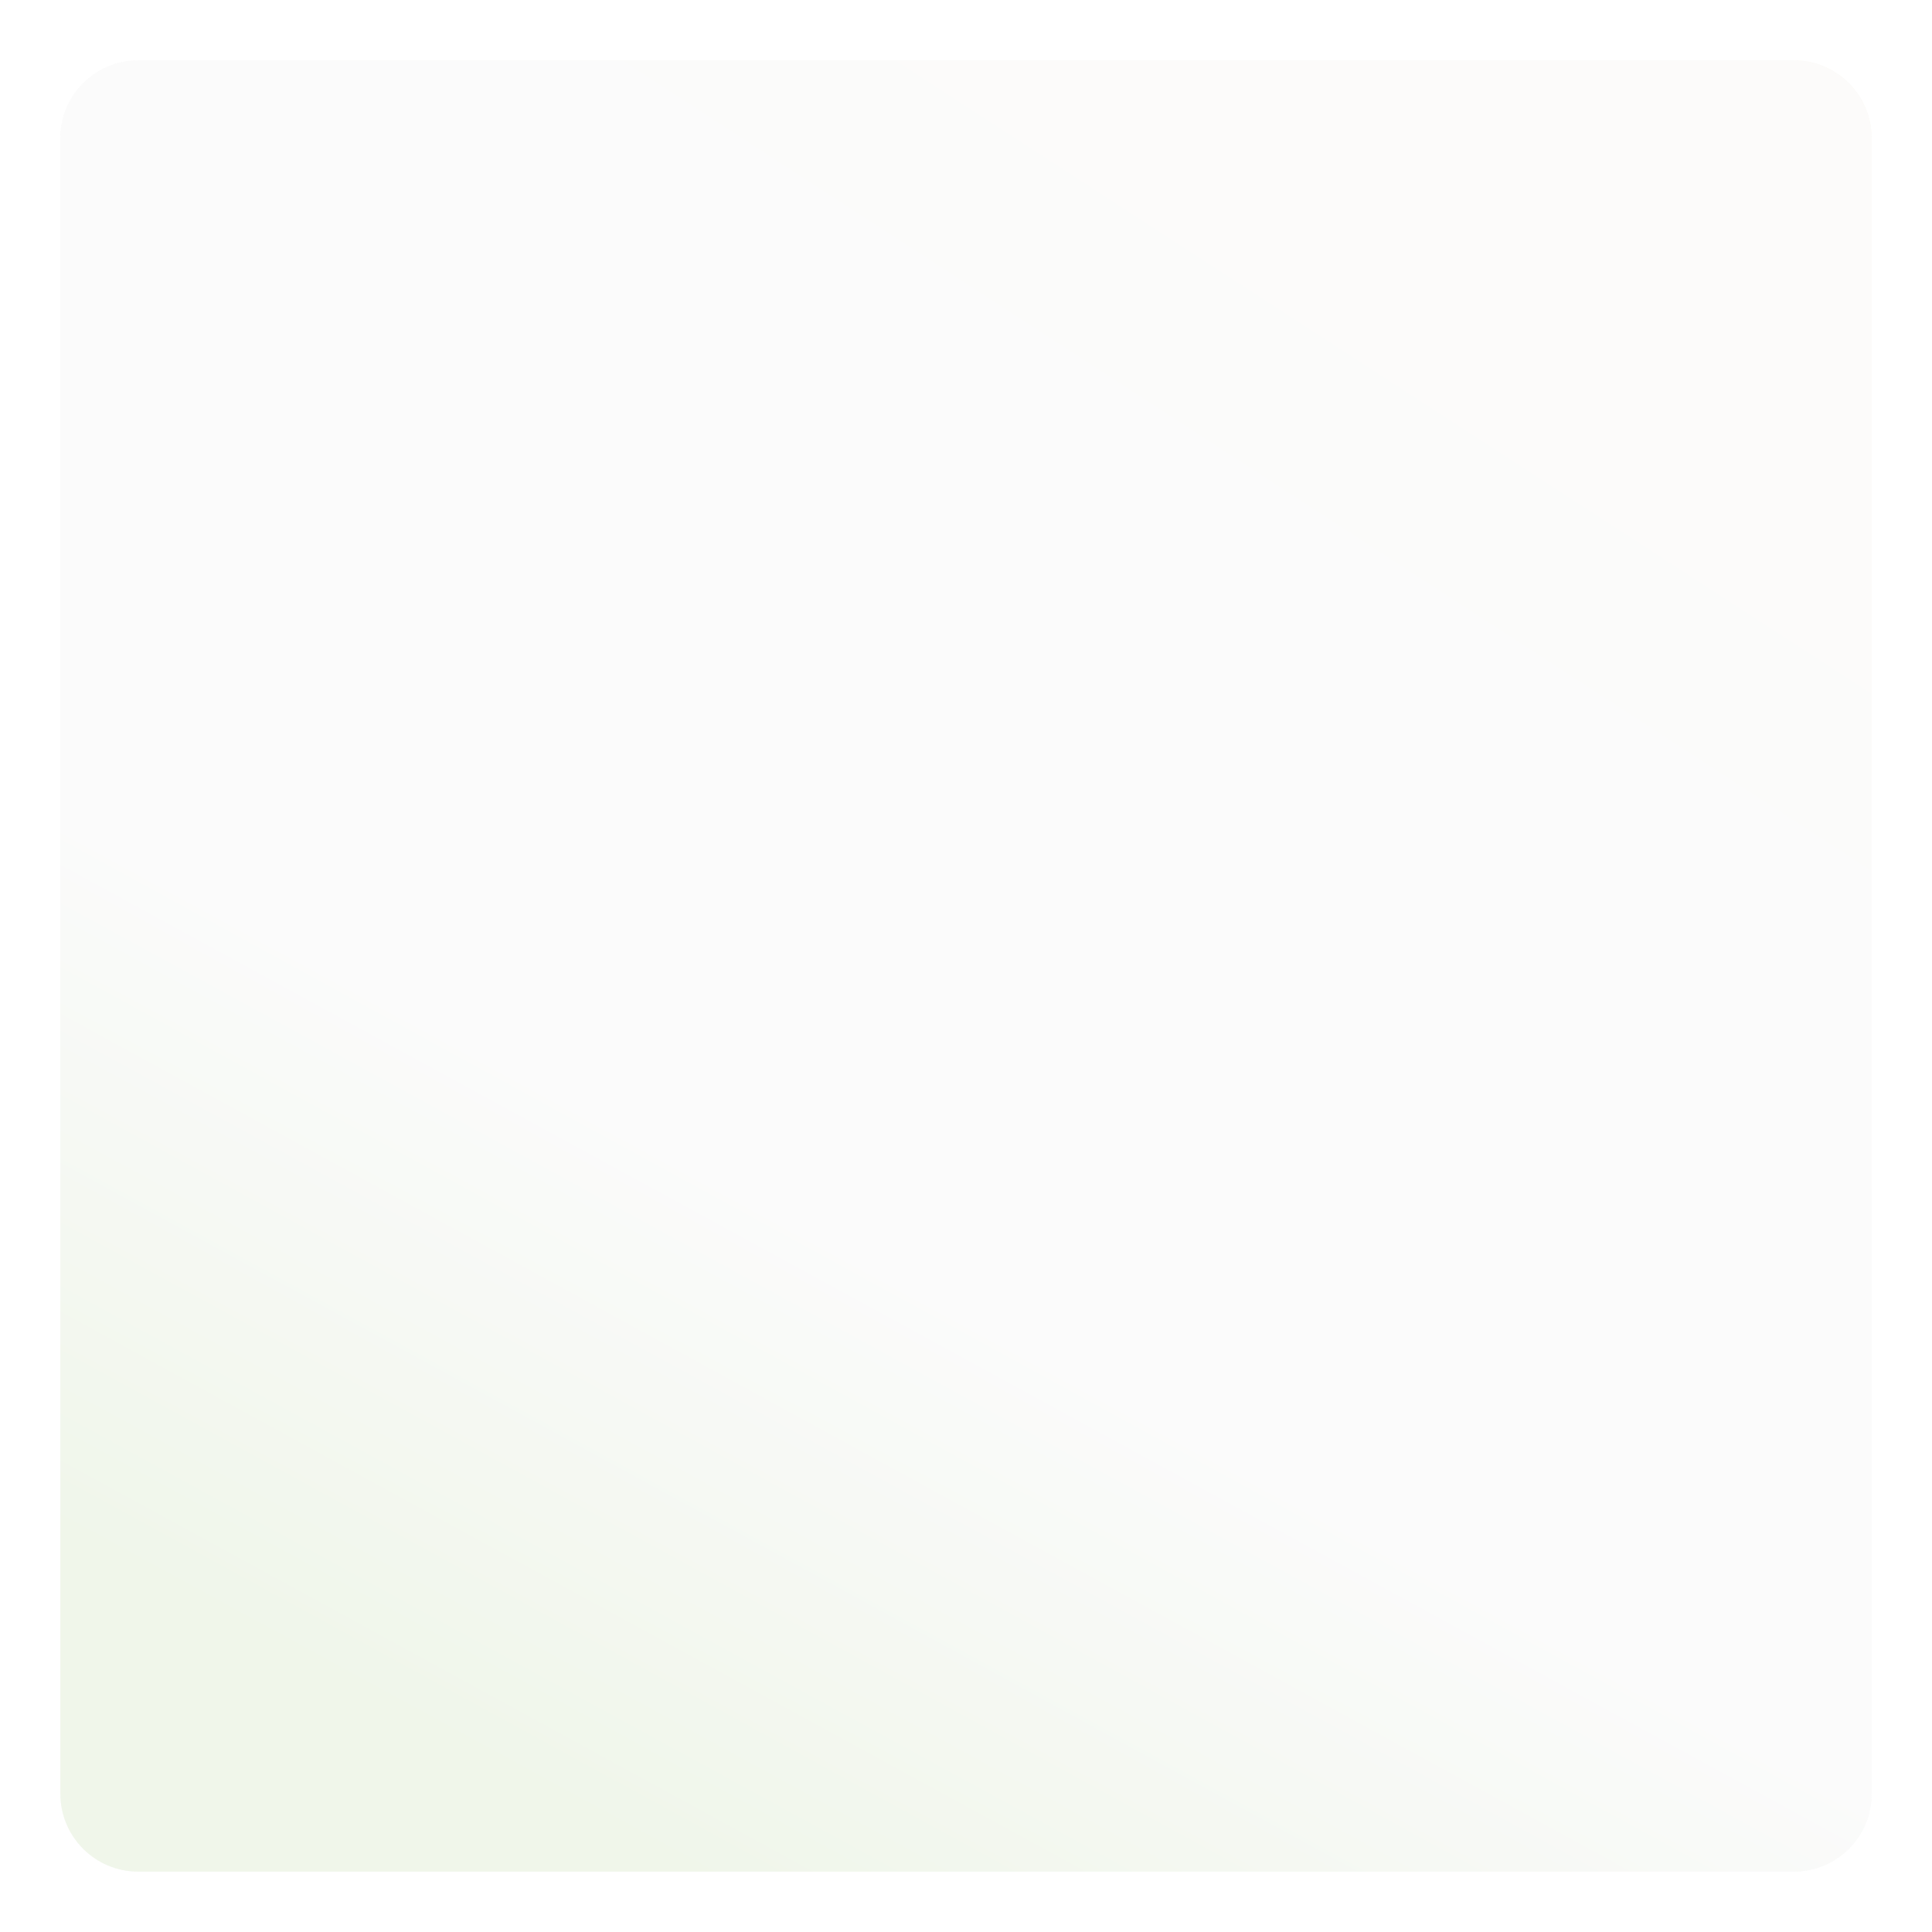
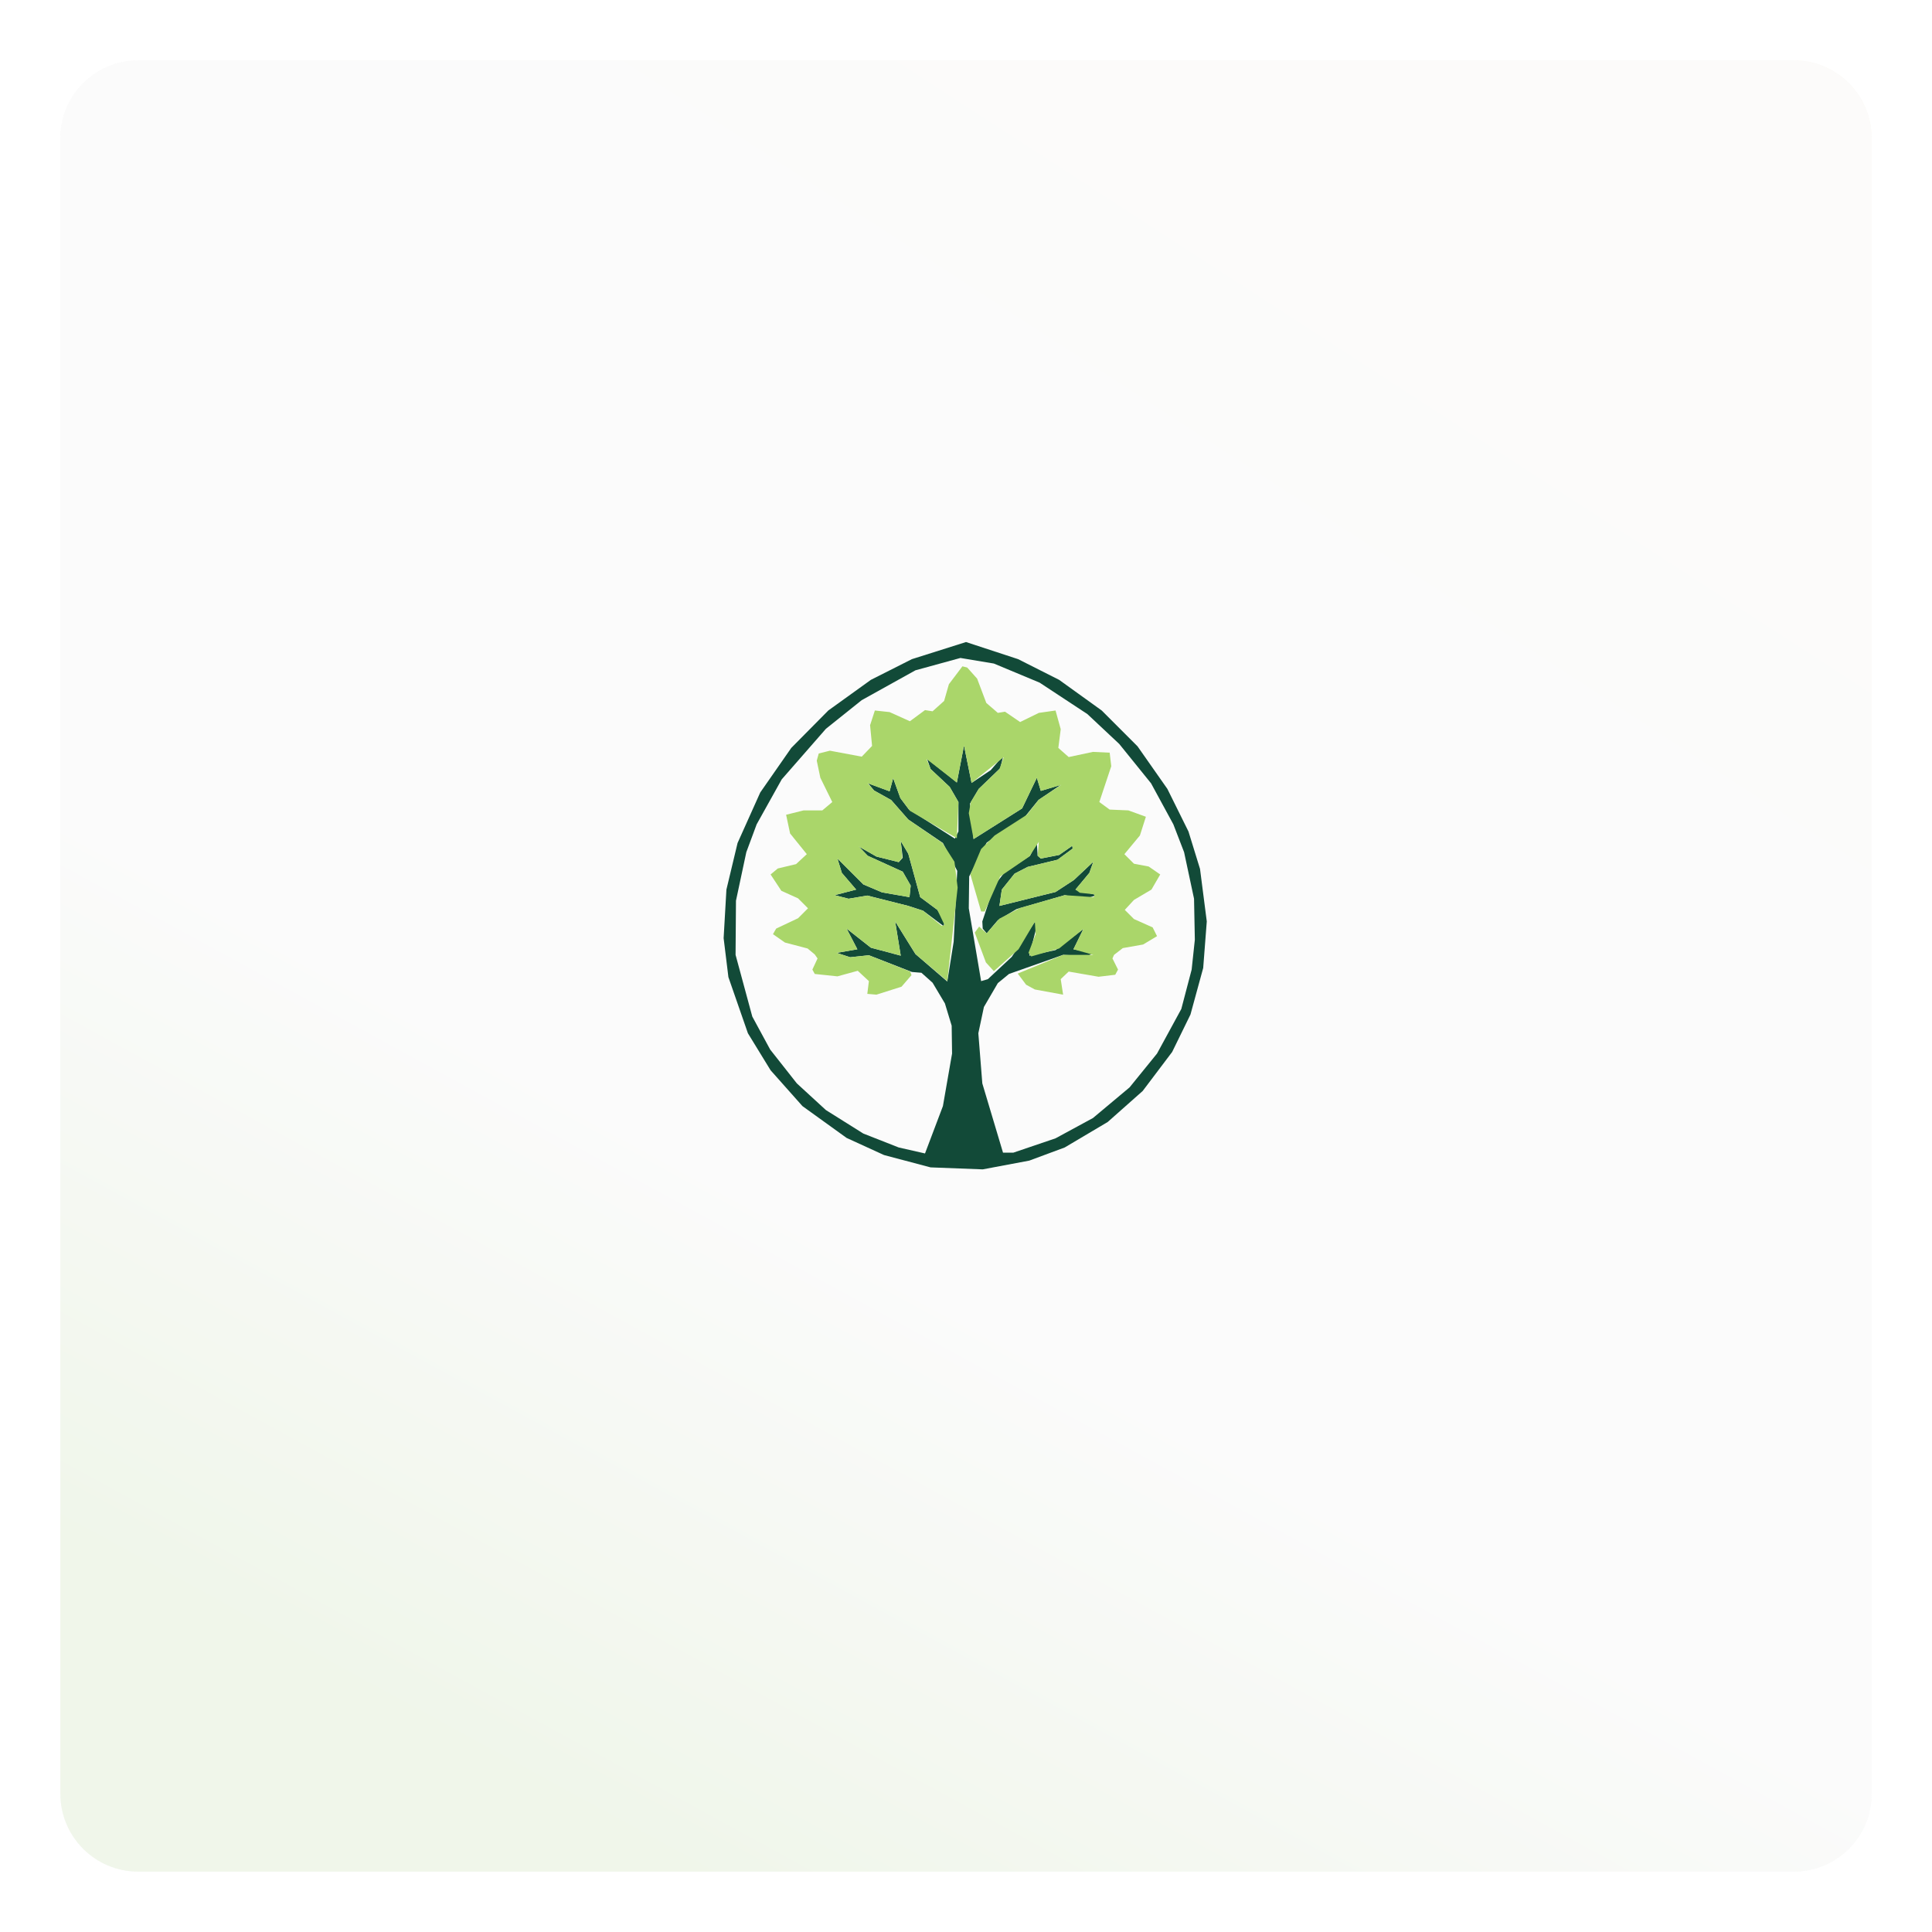
<svg xmlns="http://www.w3.org/2000/svg" width="1024" height="1024" viewBox="0 0 1024 1024" fill="none">
  <g transform="translate(32 32) scale(0.9375) translate(-40 -32)">
    <rect rx="44" width="1024" height="1024" transform="translate(40 32)" fill="#FBFBFB" />
    <rect rx="44" width="1024" height="1024" transform="translate(40 32)" fill="url(#seed-bg-a)" fill-opacity="0.4" />
    <rect rx="44" width="1024" height="1024" transform="translate(40 32)" fill="url(#seed-bg-b)" fill-opacity="0.8" />
    <g transform="translate(552 544) scale(22.5) translate(-12 -12)">
-       <path d="M12.42L17.11L11.11L17.06L9.94L16.75L9.00L16.32L7.89L15.52L7.09L14.62L6.52L13.69L6.03L12.28L5.91L11.30L5.98L10.08L6.26L8.91L6.83L7.64L7.61L6.52L8.54L5.58L9.61L4.81L10.64L4.29L12.00L3.86L13.31L4.29L14.34L4.81L15.41L5.58L16.31L6.48L17.06L7.55L17.59L8.62L17.88L9.56L18.05L10.88L17.96L12.05L17.64L13.22L17.18L14.16L16.44L15.14L15.56L15.92L14.48L16.56L13.59L16.89ZM13.19L16.69L14.25L16.33L15.19L15.82L16.11L15.05L16.80L14.20L17.41L13.08L17.67L12.09L17.75L11.34L17.73L10.31L17.48L9.14L17.21L8.44L16.65L7.41L15.85L6.42L15.05L5.67L13.85L4.88L12.70L4.40L11.86L4.26L10.73L4.57L9.38L5.32L8.48L6.04L7.37L7.31L6.74L8.44L6.48L9.14L6.22L10.36L6.21L11.72L6.63L13.27L7.08L14.10L7.75L14.95L8.48L15.62L9.42L16.21L10.31L16.56L10.97L16.71L11.42L15.52L11.65L14.20L11.64L13.50L11.47L12.94L11.16L12.42L10.88L12.17L10.64L12.15L9.56L11.73L9.09L11.78L8.75L11.67L9.27L11.58L9.00L11.06L9.61L11.54L10.36L11.74L10.22L10.88L10.73L11.70L11.53L12.39L11.69L11.39L11.78L9.61L11.42L8.91L10.55L8.32L10.12L7.83L9.69L7.59L9.54L7.41L10.08L7.61L10.17L7.28L10.35L7.78L10.56L8.06L11.72L8.80L11.81L8.62L11.81L7.88L11.59L7.50L11.11L7.05L11.02L6.79L11.77L7.39L11.95L6.46L12.14L7.40L12.62L7.08L12.94L6.71L12.86L7.03L12.32L7.55L12.10L7.92L12.19L8.81L13.41L8.04L13.78L7.27L13.88L7.60L14.38L7.45L13.82L7.83L13.48L8.25L12.52L8.90L12.08L9.75L12.07L10.55L12.38L12.38L12.55L12.33L13.15L11.77L13.73L10.89L13.78L10.99L13.59L11.74L14.25L11.60L14.95L11.07L14.70L11.58L15.21L11.67L15.05L11.75L14.44L11.72L13.08L12.20L12.80L12.43L12.45L13.03L12.31L13.69L12.41L14.95L12.93L16.69ZM11.44L11.00L10.92L10.61L10.55L10.49L9.52L10.23L9.05L10.31L8.70L10.22L9.24L10.08L8.88L9.66L8.77L9.30L9.42L9.95L9.89L10.15L10.58L10.27L10.61L9.98L10.41L9.63L9.53L9.23L9.31L9.00L9.75L9.25L10.31L9.39L10.41L9.28L10.36L8.86L10.55L9.18L10.85L10.27L11.28L10.59L11.46L10.88ZM12.52L11.18L12.42L11.06L12.41L10.88L12.71L9.98L12.96L9.66L13.61L9.23L13.78L8.90L13.80L9.23L13.88L9.30L14.34L9.21L14.67L8.98L14.68L9.05L14.30L9.33L13.55L9.51L13.22L9.68L12.90L10.08L12.84L10.49L14.25L10.14L14.71L9.84L15.20L9.38L15.10L9.66L14.75L10.08L15.28L10.22L15.00L10.31L14.48L10.22L13.27L10.57L12.80L10.85Z" fill="#124A38" fill-rule="evenodd" />
-       <path d="M14.44L12.72L13.73L12.59L13.51L12.47L13.30L12.19L14.44L11.72L15.20L11.72L14.70L11.58L14.95L11.07L14.34L11.56L13.64L11.76L13.57L11.67L13.75L11.20L13.73L10.89L13.32L11.58L12.70L12.13L12.50L11.91L12.22L11.16L12.33L11.01L12.52L11.18L12.84L10.81L13.36L10.54L14.48L10.22L15.21L10.27L15.23L10.20L14.86L10.16L14.75L10.08L15.10L9.66L15.20L9.38L14.71L9.84L14.25L10.14L12.84L10.49L12.90L10.08L13.22L9.68L13.55L9.51L14.30L9.33L14.68L9.05L14.67L8.98L14.34L9.21L13.88L9.30L13.80L9.23L13.83L8.88L13.59L9.25L12.86L9.75L12.47L10.63L12.38L10.63L12.11L9.70L12.38L9.06L12.72L8.72L13.53L8.20L13.83L7.82L14.39L7.45L13.88L7.60L13.78L7.27L13.41L8.04L12.19L8.81L12.07L8.16L12.12L7.88L12.32L7.55L12.84L7.05L12.95L6.75L12.14L7.40L11.95L6.46L11.77L7.39L11.01L6.80L11.11L7.05L11.59L7.50L11.81L7.88L11.77L8.79L10.59L8.10L10.35L7.78L10.17L7.28L10.08L7.61L9.53L7.41L9.69L7.59L10.12L7.83L10.55L8.32L11.41L8.91L11.71L9.38L11.79L10.03L11.53L12.38L10.73L11.70L10.22L10.88L10.36L11.74L9.61L11.54L9.00L11.06L9.27L11.58L8.75L11.67L9.09L11.78L9.56L11.73L10.60L12.14L10.63L12.23L10.38L12.52L9.75L12.72L9.52L12.70L9.56L12.38L9.28L12.12L8.77L12.26L8.20L12.20L8.14L12.09L8.27L11.81L8.20L11.71L8.02L11.56L7.45L11.41L7.15L11.20L7.23L11.06L7.78L10.80L8.03L10.55L7.78L10.30L7.36L10.11L7.09L9.70L7.27L9.55L7.73L9.44L8.00L9.19L7.58L8.67L7.48L8.20L7.92L8.09L8.39L8.09L8.64L7.88L8.34L7.27L8.25L6.84L8.30L6.66L8.58L6.59L9.38L6.74L9.64L6.47L9.59L5.95L9.71L5.58L10.08L5.62L10.59L5.85L10.97L5.57L11.16L5.60L11.45L5.34L11.57L4.92L11.91L4.47L12.03L4.50L12.28L4.78L12.51L5.39L12.80L5.64L12.98L5.61L13.36L5.87L13.83L5.64L14.25L5.58L14.38L6.05L14.32L6.52L14.58L6.75L15.19L6.62L15.61L6.64L15.65L6.98L15.35L7.88L15.61L8.07L16.08L8.09L16.52L8.25L16.37L8.72L15.98L9.19L16.22L9.43L16.59L9.50L16.88L9.70L16.66L10.08L16.22L10.34L15.99L10.59L16.22L10.82L16.69L11.03L16.80L11.25L16.45L11.46L15.94L11.55L15.72L11.72L15.68L11.81L15.82L12.09L15.75L12.22L15.33L12.27L14.58L12.14L14.38L12.33ZM11.46L10.97L11.28L10.59L10.85L10.27L10.55L9.18L10.36L8.86L10.40L9.28L10.31L9.39L9.75L9.25L9.31L9.00L9.53L9.23L10.41L9.63L10.61L9.98L10.58L10.27L9.89L10.15L9.42L9.95L8.77L9.30L8.88L9.66L9.24L10.08L8.70L10.22L9.05L10.31L9.52L10.23L10.55L10.49L10.92L10.61L11.39L10.99Z" fill="#AAD66A" fill-rule="evenodd" />
+       <path d="M12.42 17.11L11.11 17.06L9.94 16.75L9.00 16.32L7.89 15.52L7.09 14.62L6.52 13.69L6.03 12.28L5.91 11.30L5.98 10.08L6.26 8.91L6.83 7.64L7.61 6.52L8.54 5.58L9.61 4.81L10.64 4.29L12.00 3.86L13.31 4.29L14.34 4.81L15.41 5.58L16.31 6.48L17.06 7.55L17.59 8.62L17.88 9.56L18.05 10.88L17.96 12.05L17.64 13.22L17.18 14.16L16.44 15.14L15.56 15.92L14.48 16.56L13.59 16.89ZM13.19 16.69L14.25 16.33L15.19 15.82L16.11 15.05L16.80 14.20L17.41 13.08L17.67 12.09L17.75 11.34L17.73 10.31L17.48 9.14L17.21 8.44L16.65 7.41L15.85 6.42L15.05 5.67L13.85 4.88L12.70 4.40L11.86 4.26L10.73 4.57L9.38 5.32L8.48 6.04L7.37 7.31L6.74 8.44L6.48 9.14L6.22 10.36L6.21 11.72L6.63 13.27L7.08 14.10L7.75 14.95L8.48 15.62L9.42 16.21L10.31 16.56L10.97 16.71L11.42 15.52L11.65 14.20L11.64 13.50L11.47 12.94L11.16 12.42L10.88 12.17L10.64 12.15L9.56 11.73L9.09 11.78L8.75 11.67L9.27 11.58L9.00 11.06L9.61 11.54L10.36 11.74L10.22 10.88L10.73 11.70L11.53 12.39L11.69 11.39L11.78 9.61L11.42 8.91L10.55 8.32L10.12 7.83L9.69 7.59L9.54 7.41L10.08 7.61L10.17 7.28L10.35 7.78L10.56 8.06L11.72 8.80L11.81 8.62L11.81 7.88L11.59 7.50L11.11 7.05L11.02 6.79L11.77 7.39L11.95 6.46L12.14 7.40L12.62 7.08L12.94 6.71L12.86 7.03L12.32 7.55L12.10 7.92L12.19 8.81L13.41 8.04L13.78 7.27L13.88 7.60L14.38 7.45L13.82 7.83L13.48 8.25L12.52 8.90L12.08 9.75L12.07 10.55L12.38 12.38L12.55 12.33L13.15 11.77L13.73 10.89L13.78 10.99L13.59 11.74L14.25 11.60L14.95 11.07L14.70 11.58L15.21 11.67L15.05 11.75L14.44 11.72L13.08 12.20L12.80 12.43L12.45 13.03L12.31 13.69L12.41 14.95L12.93 16.69ZM11.44 11.00L10.92 10.61L10.55 10.49L9.52 10.23L9.05 10.31L8.70 10.22L9.24 10.08L8.88 9.66L8.77 9.30L9.42 9.95L9.89 10.15L10.58 10.27L10.61 9.98L10.41 9.63L9.53 9.23L9.31 9.00L9.75 9.25L10.31 9.39L10.41 9.28L10.36 8.86L10.55 9.18L10.85 10.27L11.28 10.59L11.46 10.88ZM12.52 11.18L12.42 11.06L12.41 10.88L12.71 9.98L12.96 9.66L13.61 9.23L13.78 8.90L13.80 9.23L13.88 9.30L14.34 9.21L14.67 8.98L14.68 9.05L14.30 9.33L13.55 9.51L13.22 9.68L12.90 10.08L12.84 10.49L14.25 10.14L14.71 9.84L15.20 9.38L15.10 9.66L14.75 10.08L15.28 10.22L15.00 10.31L14.48 10.22L13.27 10.57L12.80 10.85Z" fill="#124A38" fill-rule="evenodd" />
+       <path d="M14.44 12.72L13.73 12.59L13.51 12.47L13.30 12.19L14.44 11.72L15.20 11.72L14.70 11.58L14.95 11.07L14.34 11.56L13.64 11.76L13.57 11.67L13.75 11.20L13.73 10.89L13.32 11.58L12.70 12.13L12.50 11.91L12.22 11.16L12.33 11.01L12.52 11.18L12.84 10.81L13.36 10.54L14.48 10.22L15.21 10.27L15.23 10.20L14.86 10.16L14.75 10.08L15.10 9.66L15.20 9.38L14.71 9.84L14.25 10.14L12.84 10.49L12.90 10.08L13.22 9.68L13.55 9.51L14.30 9.33L14.68 9.05L14.67 8.98L14.34 9.21L13.88 9.30L13.80 9.23L13.83 8.88L13.59 9.25L12.86 9.75L12.47 10.63L12.38 10.63L12.11 9.70L12.38 9.06L12.72 8.72L13.53 8.20L13.83 7.82L14.39 7.45L13.88 7.60L13.78 7.27L13.41 8.04L12.19 8.81L12.07 8.16L12.12 7.88L12.32 7.55L12.84 7.05L12.95 6.75L12.14 7.40L11.95 6.46L11.77 7.39L11.01 6.80L11.11 7.05L11.59 7.50L11.81 7.88L11.77 8.79L10.59 8.10L10.35 7.78L10.17 7.28L10.08 7.61L9.53 7.41L9.69 7.59L10.12 7.83L10.55 8.32L11.41 8.91L11.71 9.38L11.79 10.03L11.53 12.38L10.73 11.70L10.22 10.88L10.36 11.74L9.61 11.54L9.00 11.06L9.27 11.58L8.75 11.67L9.09 11.78L9.56 11.73L10.60 12.14L10.63 12.23L10.38 12.52L9.75 12.72L9.52 12.70L9.56 12.38L9.28 12.12L8.77 12.26L8.20 12.20L8.14 12.09L8.27 11.81L8.20 11.71L8.02 11.56L7.45 11.41L7.15 11.20L7.23 11.06L7.78 10.80L8.03 10.55L7.78 10.30L7.36 10.11L7.09 9.70L7.27 9.55L7.73 9.44L8.00 9.19L7.58 8.67L7.48 8.20L7.92 8.09L8.39 8.09L8.64 7.88L8.34 7.27L8.25 6.84L8.30 6.66L8.58 6.59L9.38 6.74L9.64 6.47L9.59 5.95L9.71 5.58L10.08 5.62L10.59 5.85L10.97 5.57L11.16 5.60L11.45 5.34L11.57 4.92L11.91 4.47L12.03 4.50L12.28 4.78L12.51 5.39L12.80 5.64L12.98 5.61L13.36 5.87L13.83 5.64L14.25 5.58L14.38 6.05L14.32 6.52L14.58 6.75L15.19 6.62L15.61 6.64L15.65 6.98L15.35 7.88L15.61 8.07L16.08 8.09L16.52 8.25L16.37 8.72L15.98 9.19L16.22 9.43L16.59 9.50L16.88 9.70L16.66 10.08L16.22 10.34L15.99 10.59L16.22 10.82L16.69 11.03L16.80 11.25L16.45 11.46L15.94 11.55L15.72 11.72L15.68 11.81L15.82 12.09L15.75 12.22L15.33 12.27L14.58 12.14L14.38 12.33ZM11.46 10.97L11.28 10.59L10.85 10.27L10.55 9.18L10.36 8.86L10.40 9.28L10.31 9.39L9.75 9.25L9.31 9.00L9.53 9.23L10.41 9.63L10.61 9.98L10.58 10.27L9.89 10.15L9.42 9.95L8.77 9.30L8.88 9.66L9.24 10.08L8.70 10.22L9.05 10.31L9.52 10.23L10.55 10.49L10.92 10.61L11.39 10.99Z" fill="#AAD66A" fill-rule="evenodd" />
    </g>
  </g>
  <defs>
    <linearGradient id="seed-bg-a" x1="973.58" y1="0" x2="378.123" y2="917.86" gradientUnits="userSpaceOnUse">
      <stop offset="0.142" stop-color="#FFF7E6" />
      <stop offset="0.486" stop-color="#FBFBFB" />
    </linearGradient>
    <linearGradient id="seed-bg-b" x1="603.371" y1="445.063" x2="239.356" y2="1111.41" gradientUnits="userSpaceOnUse">
      <stop offset="0.363" stop-color="#FBFBFB" />
      <stop offset="0.83" stop-color="#EDF5E6" />
    </linearGradient>
  </defs>
</svg>
